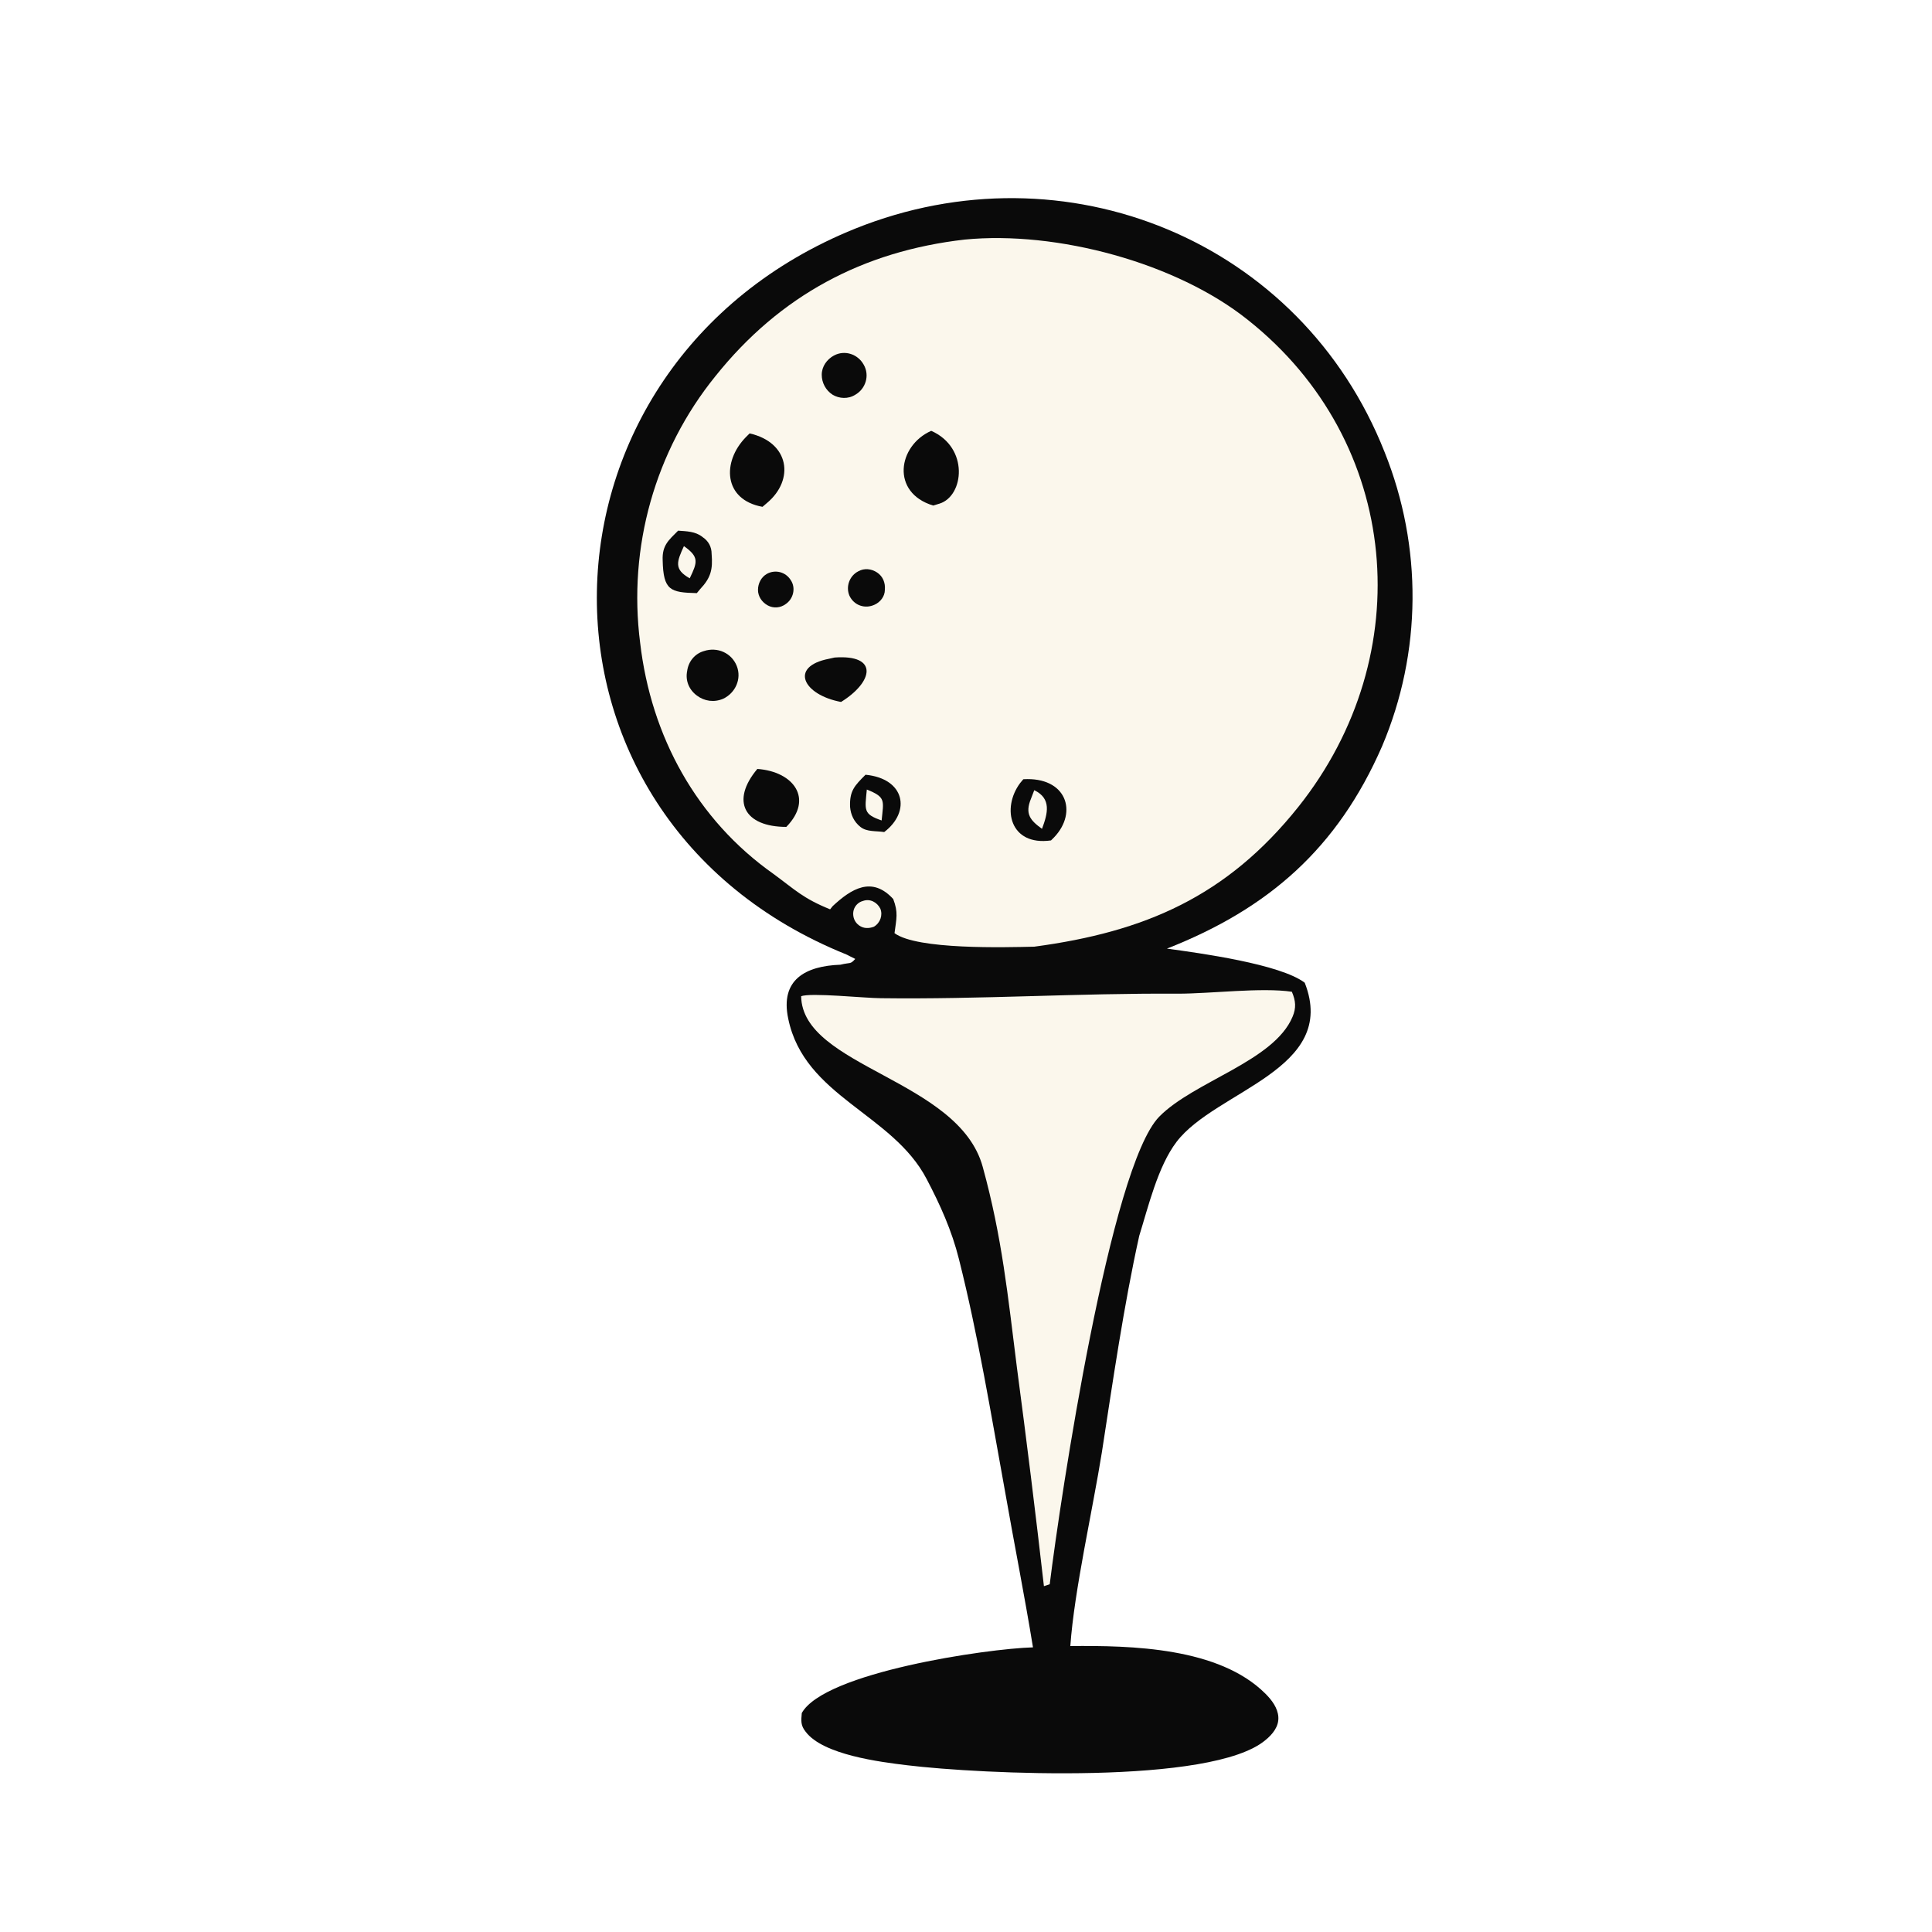
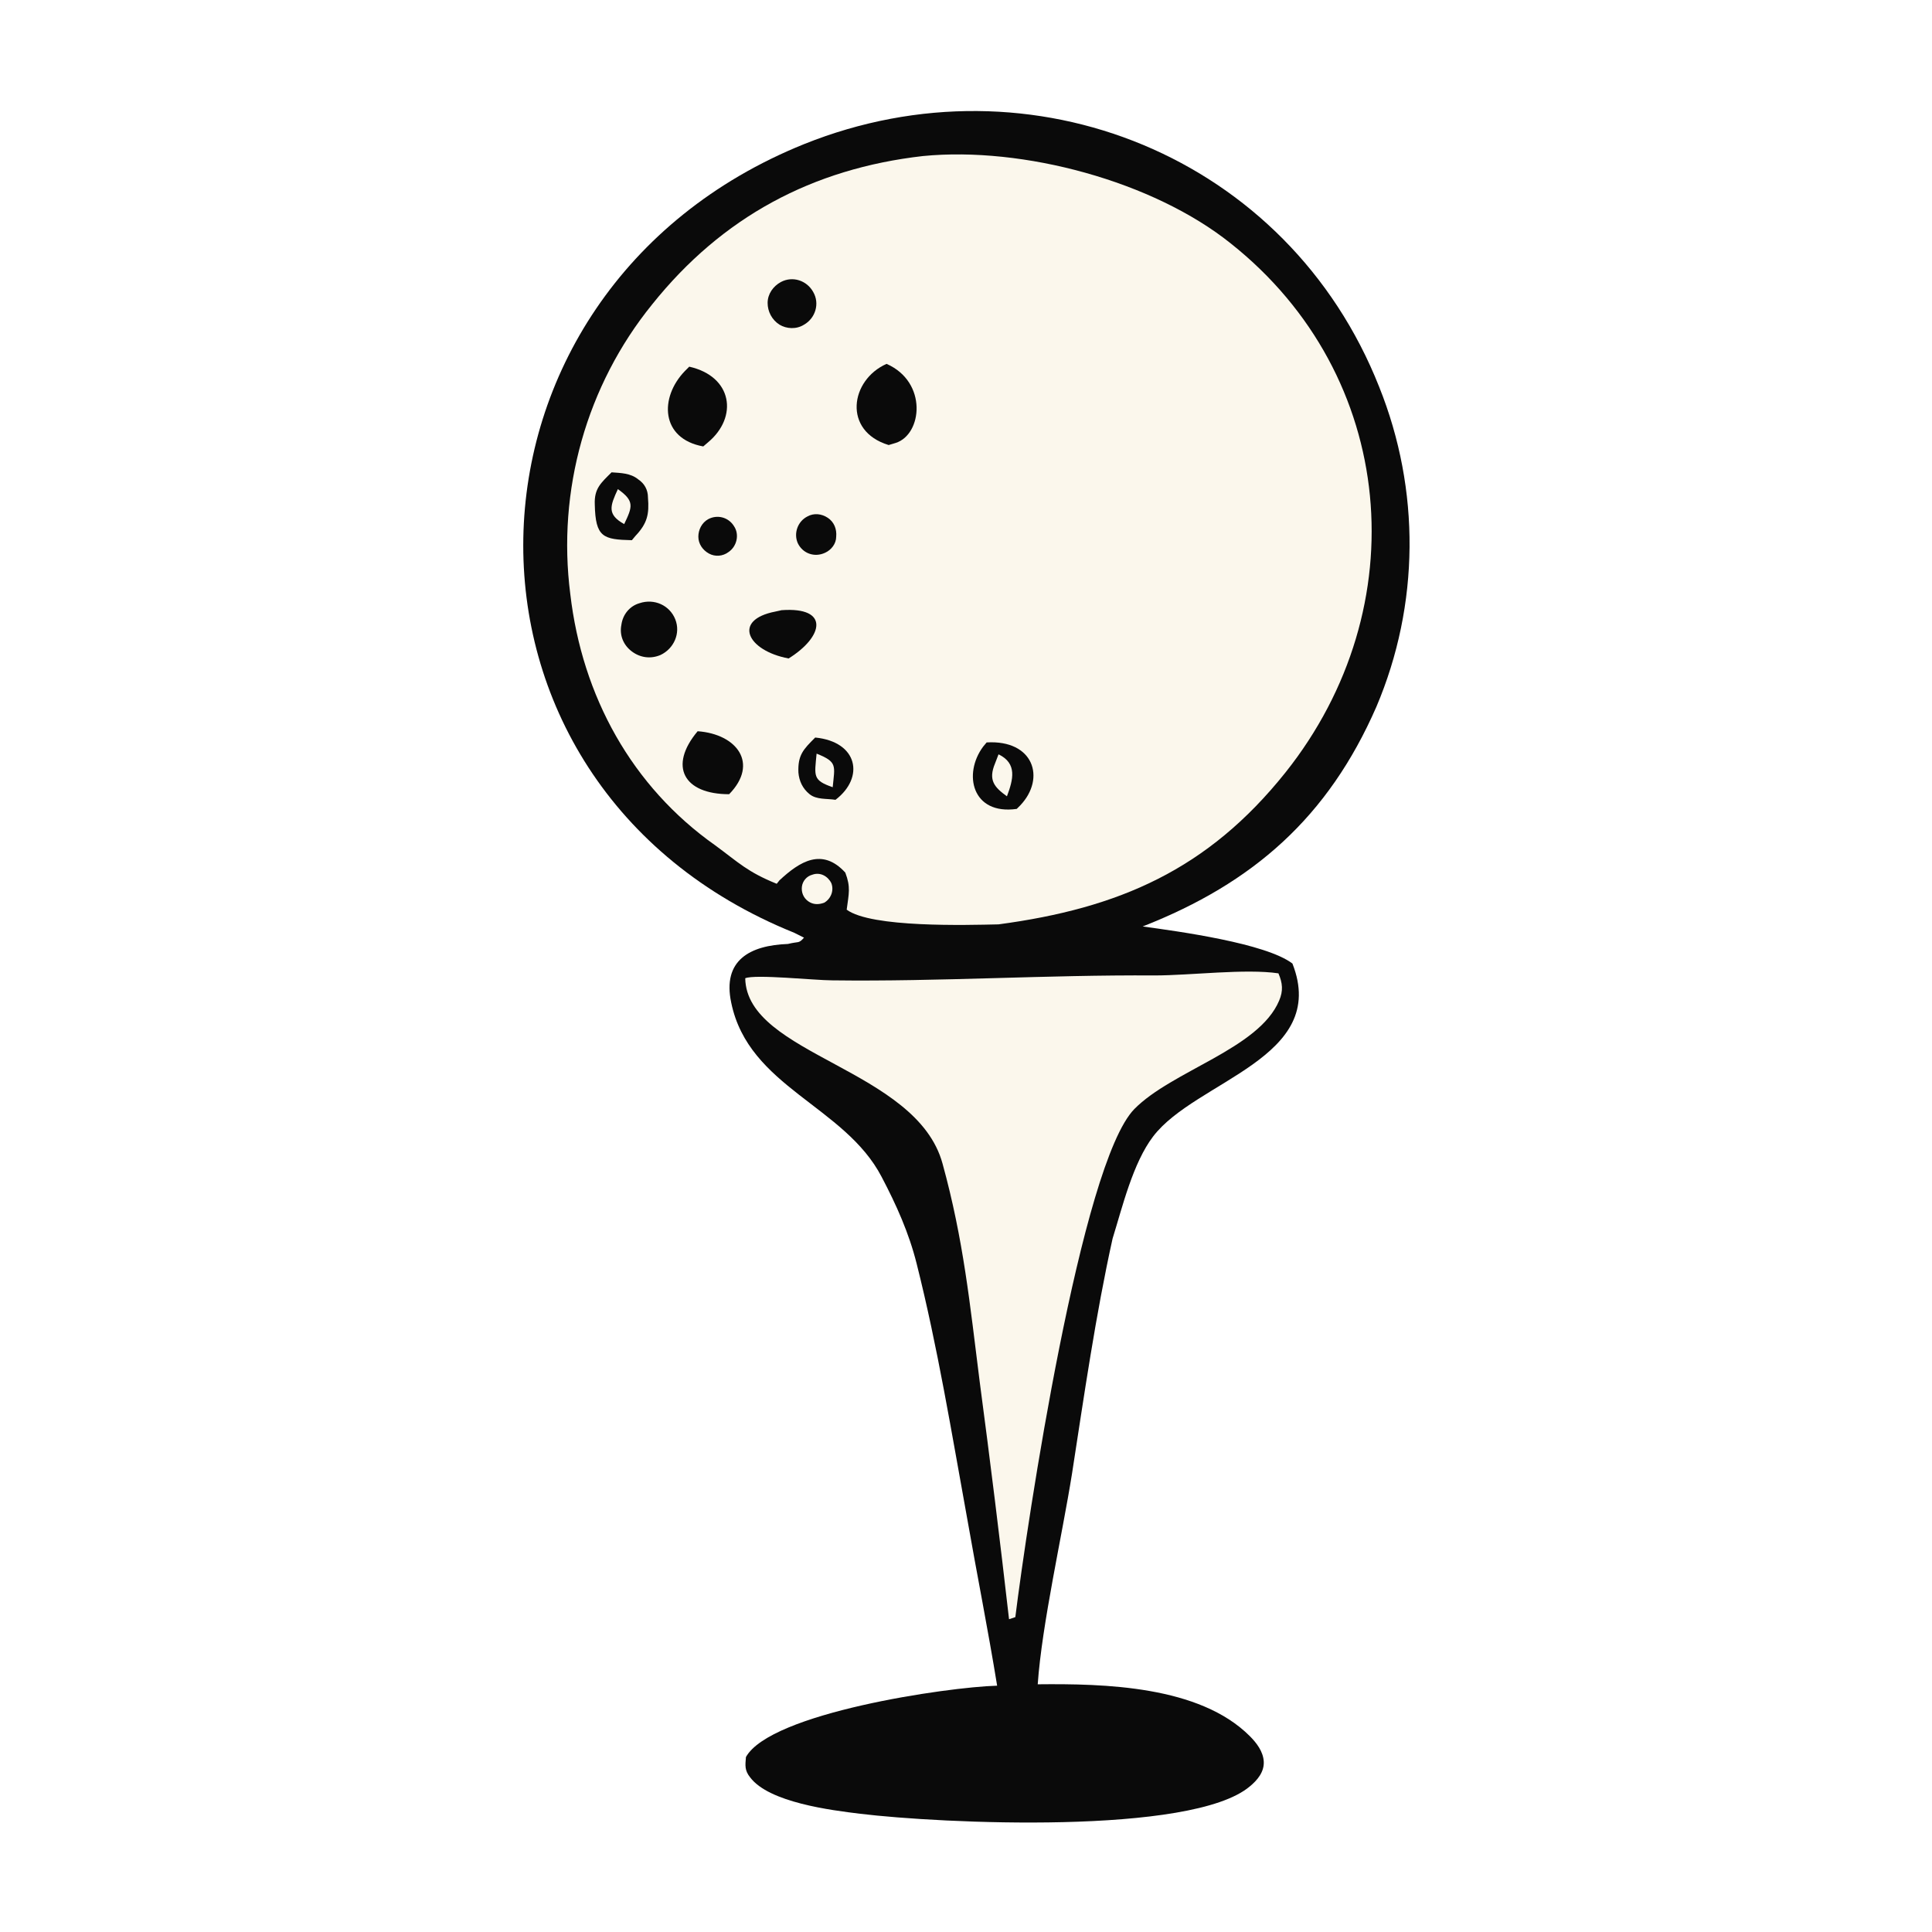
- <svg xmlns="http://www.w3.org/2000/svg" viewBox="175 584.5 300 300">
+ <svg xmlns="http://www.w3.org/2000/svg" viewBox="192.9 599.4 276.1 276.1">
  <path fill="#0a0a0a" d="M306.4 732.7C253.6 711.4 255.5 641.1 307.8 620C340.4 606.9 377 621.8 390 654.7C395.9 669.4 395.8 685.8 389.6 700.4C382.7 716.2 372 725.6 356.2 731.8C361.3 732.5 373.8 734.2 377.6 737.1C382.9 750.6 363.8 753.8 357.7 761.8C354.8 765.6 353.3 771.9 351.9 776.4C349.5 787.2 347.8 799 346.1 810C344.7 818.8 341.8 831.5 341.2 840.1C350.7 840 364.3 840.3 371.5 847.5C372.5 848.5 373.4 849.7 373.5 851.1C373.6 852.6 372.6 853.8 371.5 854.7C363.2 861.7 327.3 860 315.8 858.6C311.7 858.1 302.8 857 300.1 853.4C299.3 852.4 299.4 851.7 299.5 850.5C303 844.2 328.2 840.5 335.4 840.3C334.1 832.3 332.5 824.3 331.1 816.3C328.9 804.2 326.9 791.9 323.9 780C322.8 775.6 321 771.6 318.9 767.6C313.6 757.4 299.9 754.8 297.4 742.7C296.1 736.6 300.1 734.5 305.5 734.3C307.1 733.9 307 734.3 307.8 733.4L306.4 732.7Z" />
  <path fill="#fbf7ec" d="M324.8 621.7C339.1 620.3 357.7 625.3 368.8 634.2C392.6 653.1 395.4 686.2 376.6 709.8C365.5 723.7 352.8 729.2 335.6 731.5C331.1 731.6 317.4 732 313.9 729.4C314.2 727.1 314.5 726.2 313.7 724.1C310.4 720.5 307.2 722.5 304.3 725.2L303.9 725.7C299.7 724 298.5 722.7 295.1 720.2C283.2 711.8 276.1 698.9 274.4 684.3C272.5 669.5 276.7 654.5 286.1 642.9C296.1 630.4 309 623.5 324.8 621.7Z" />
  <path fill="#0a0a0a" d="M319.6 651.4C325.5 654 324.7 661.5 320.9 662.7L319.9 663C313.3 661 314.4 653.7 319.6 651.4Z" />
  <path fill="#0a0a0a" d="M291.4 651.8C297.6 653.2 298.4 659 294.1 662.6L293.4 663.2C287.3 662.1 287.1 656.2 290.8 652.4L291.4 651.8Z" />
  <path fill="#0a0a0a" d="M333.9 705.5C340.6 705.1 342.4 710.6 338.7 714.5L338.2 715C331.8 715.9 330.5 710 333.4 706.1L333.9 705.5Z" />
  <path fill="#fbf7ec" d="M335.6 707.2C338.3 708.5 337.7 710.8 336.8 713.2C335 711.9 334.1 710.9 335.1 708.5L335.6 707.2Z" />
  <path fill="#0a0a0a" d="M280.3 666.9C281.6 667 283 667 284.1 667.9C285 668.5 285.5 669.4 285.5 670.5C285.7 672.9 285.4 674.2 283.7 676L283.2 676.6C279.1 676.5 278 676.2 277.9 671.5C277.8 669.2 278.8 668.4 280.3 666.9Z" />
  <path fill="#fbf7ec" d="M281.2 669.3C283.6 671 283.3 671.8 282.1 674.3C279.6 672.9 280.1 671.7 281.2 669.3Z" />
  <path fill="#0a0a0a" d="M292.6 703.9C298.2 704.3 301.4 708.5 297.1 712.9C290.6 712.9 288.4 708.9 292.6 703.9Z" />
  <path fill="#0a0a0a" d="M309.4 704.8C315.5 705.4 316.5 710.5 312.3 713.7C311 713.5 309.6 713.7 308.6 712.9C307.6 712.1 307.1 711 307 709.8C306.9 707.3 307.7 706.5 309.4 704.8Z" />
  <path fill="#fbf7ec" d="M309.6 707.1C312.6 708.3 312.2 708.8 311.9 711.9C309 710.9 309.3 710.3 309.6 707.1Z" />
  <path fill="#0a0a0a" d="M284.3 685.6C286.4 684.9 288.6 685.9 289.4 687.9C290.2 689.9 289.2 692.1 287.3 693C285.9 693.6 284.4 693.4 283.2 692.5C282 691.6 281.4 690.2 281.7 688.7C281.9 687.2 282.9 686 284.3 685.6Z" />
  <path fill="#0a0a0a" d="M304.6 686.6C311.5 686.1 310.6 690.4 305.6 693.5C299.7 692.4 297.5 688 303.7 686.8L304.6 686.6Z" />
  <path fill="#0a0a0a" d="M304.5 639.7C306.2 638.8 308.2 639.5 309.1 641.1C310.1 642.8 309.4 644.9 307.8 645.8C306.7 646.5 305.3 646.4 304.3 645.8C303.2 645.1 302.6 643.9 302.6 642.7C302.6 641.4 303.4 640.3 304.5 639.7Z" />
  <path fill="#0a0a0a" d="M308.3 673.2C309.2 672.7 310.3 672.8 311.2 673.4C312.1 674 312.5 675 312.4 676.1C312.4 677.1 311.7 678 310.8 678.4C309.3 679.1 307.6 678.5 306.9 677C306.3 675.6 306.9 673.9 308.3 673.2Z" />
  <path fill="#0a0a0a" d="M294.1 673.6C295.4 672.9 297 673.3 297.8 674.6C298.6 675.8 298.2 677.5 297 678.3C296.2 678.9 295.1 679 294.2 678.5C293.3 678 292.7 677.1 292.7 676.1C292.7 675.1 293.2 674.1 294.1 673.6Z" />
  <path fill="#fbf7ec" d="M337.1 830.8C335.8 819.4 334.4 808.1 332.9 796.8C331.5 785.7 330.6 776.6 327.6 765.7C323.9 752.1 299.6 750.2 299.4 739.2C300.8 738.6 309.4 739.5 311.8 739.5C327.2 739.7 342.5 738.7 357.9 738.8C363 738.8 370.9 737.8 375.6 738.5C376.2 739.9 376.3 741 375.7 742.4C372.8 749.3 360.4 752.4 355 757.9C347.4 765.7 339.7 816.8 338 830.5L337.1 830.8Z" />
  <path fill="#fbf7ec" d="M309 724.4C310.1 724 311.2 724.6 311.7 725.6C312.1 726.6 311.7 727.8 310.7 728.4C309.9 728.7 309.1 728.7 308.4 728.2C307.7 727.7 307.4 726.9 307.5 726.1C307.6 725.3 308.2 724.6 309 724.4Z" />
</svg>
